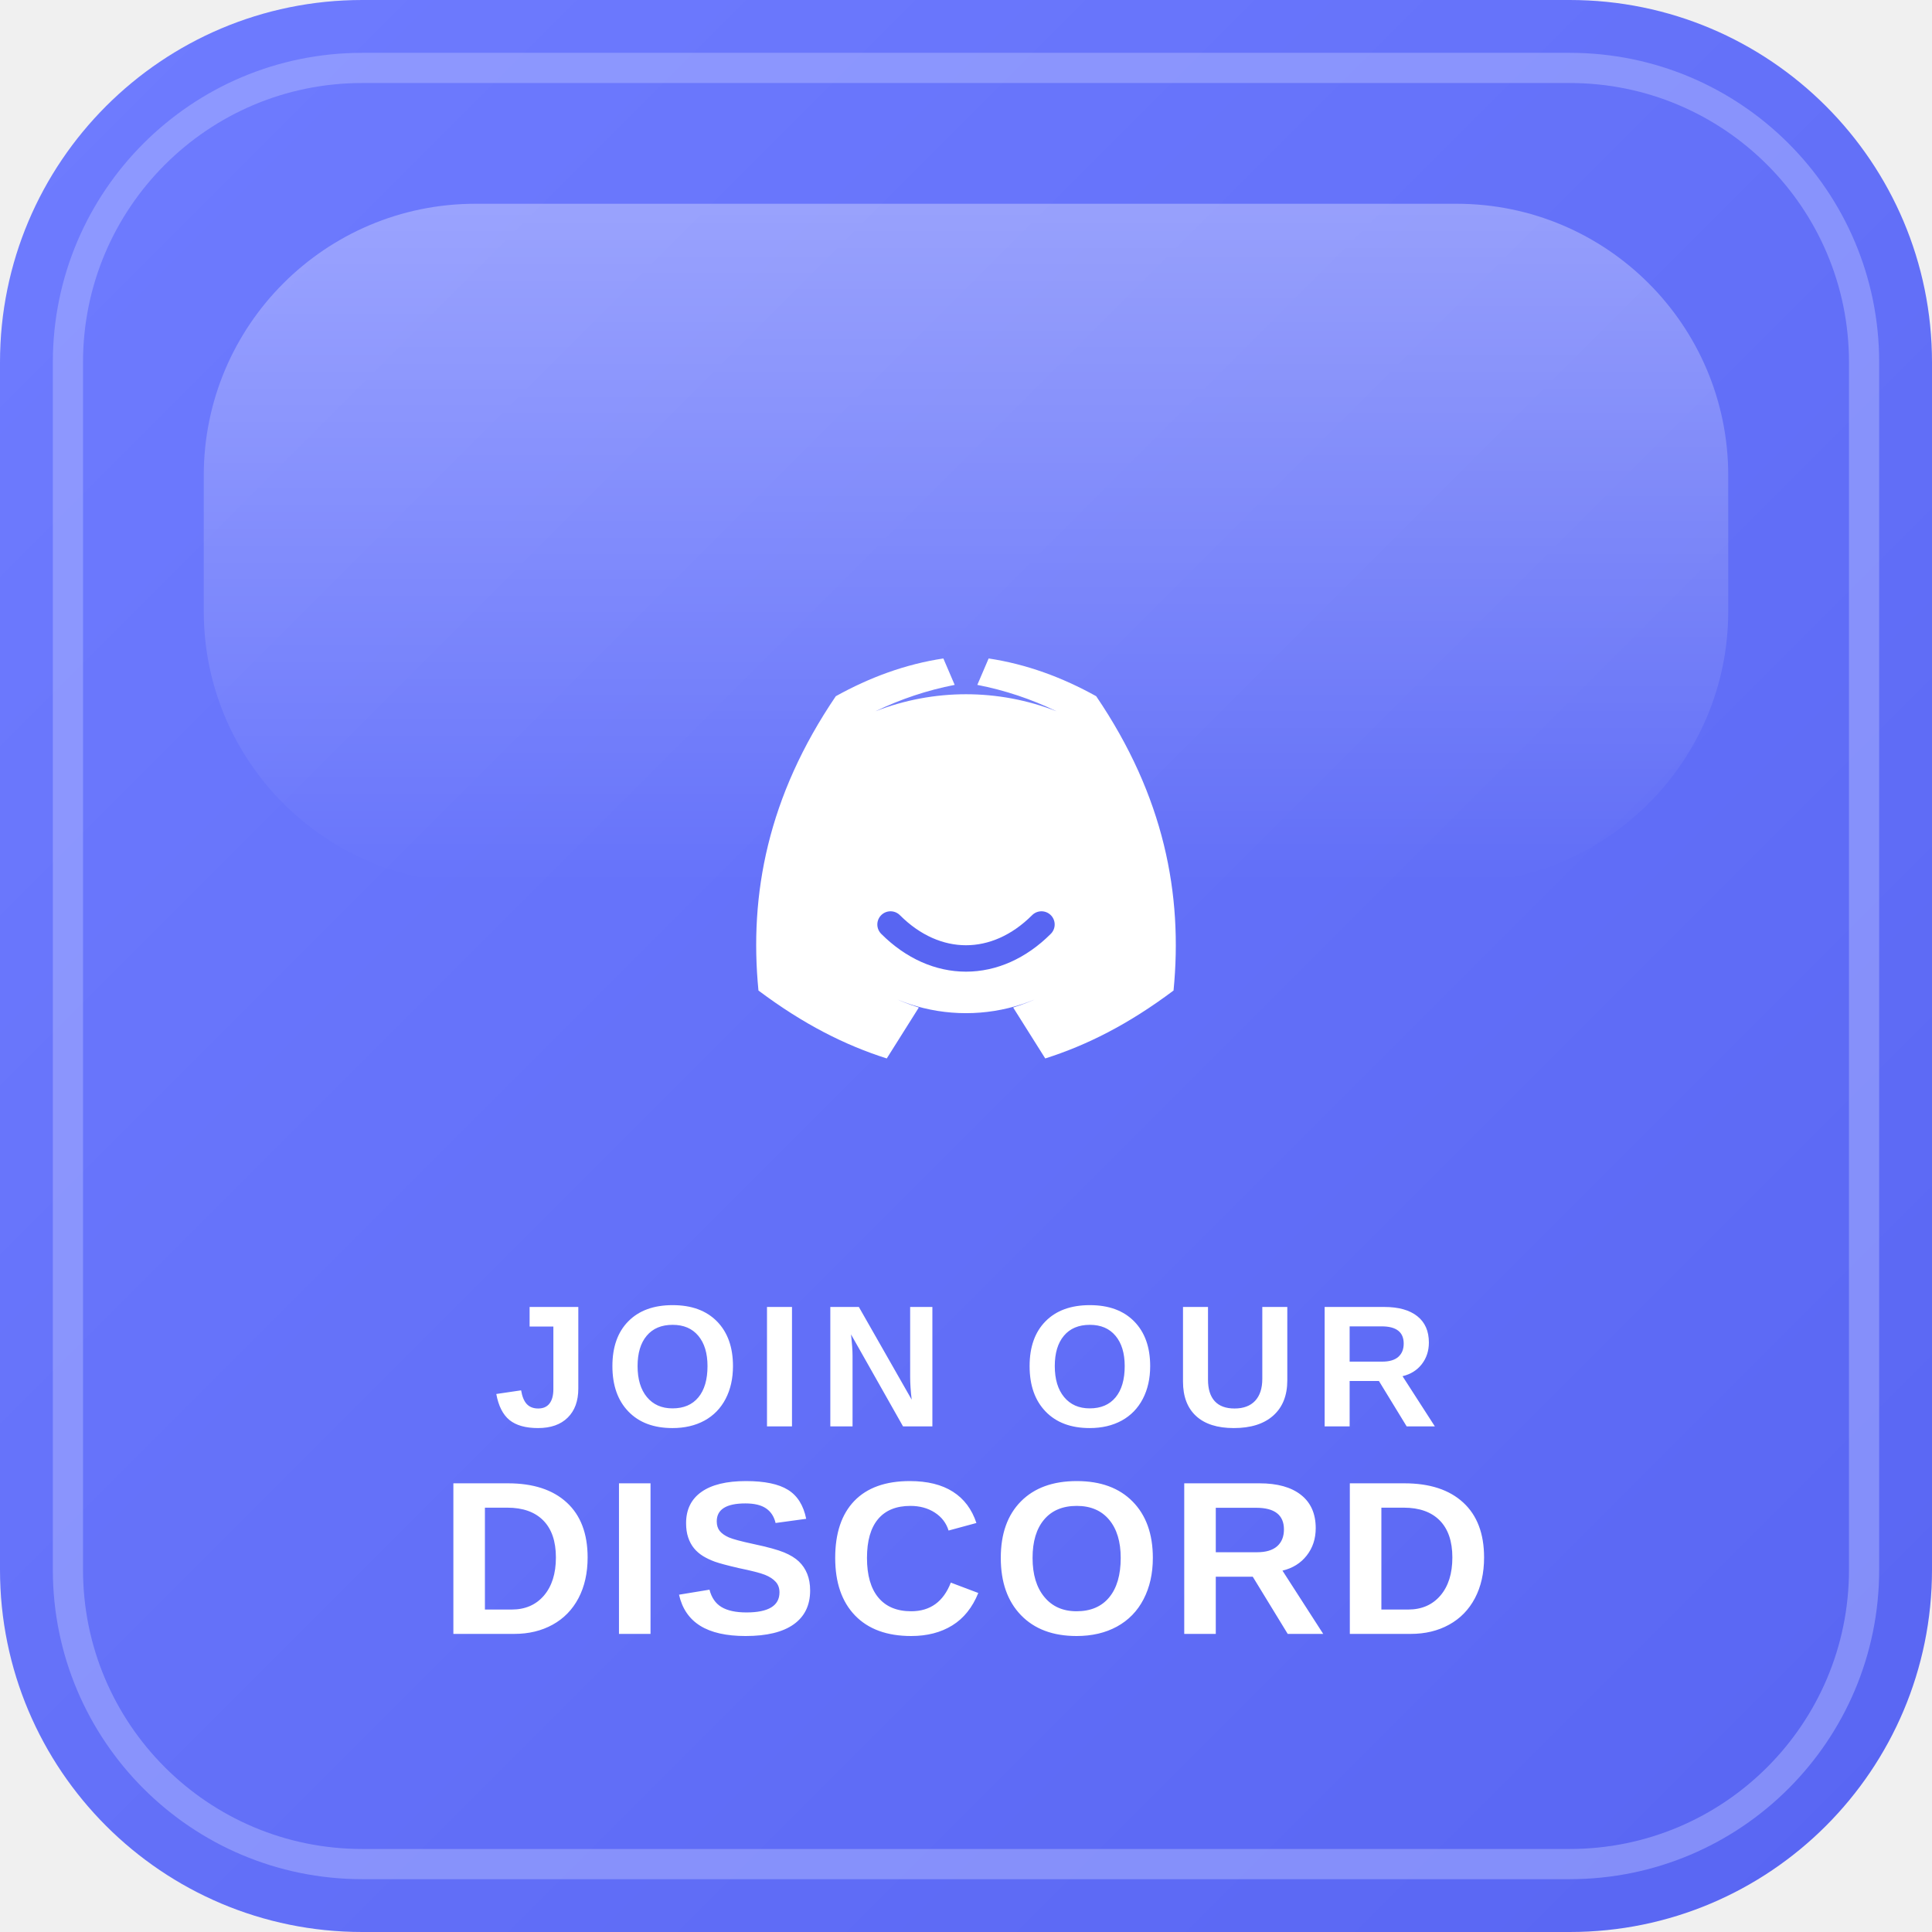
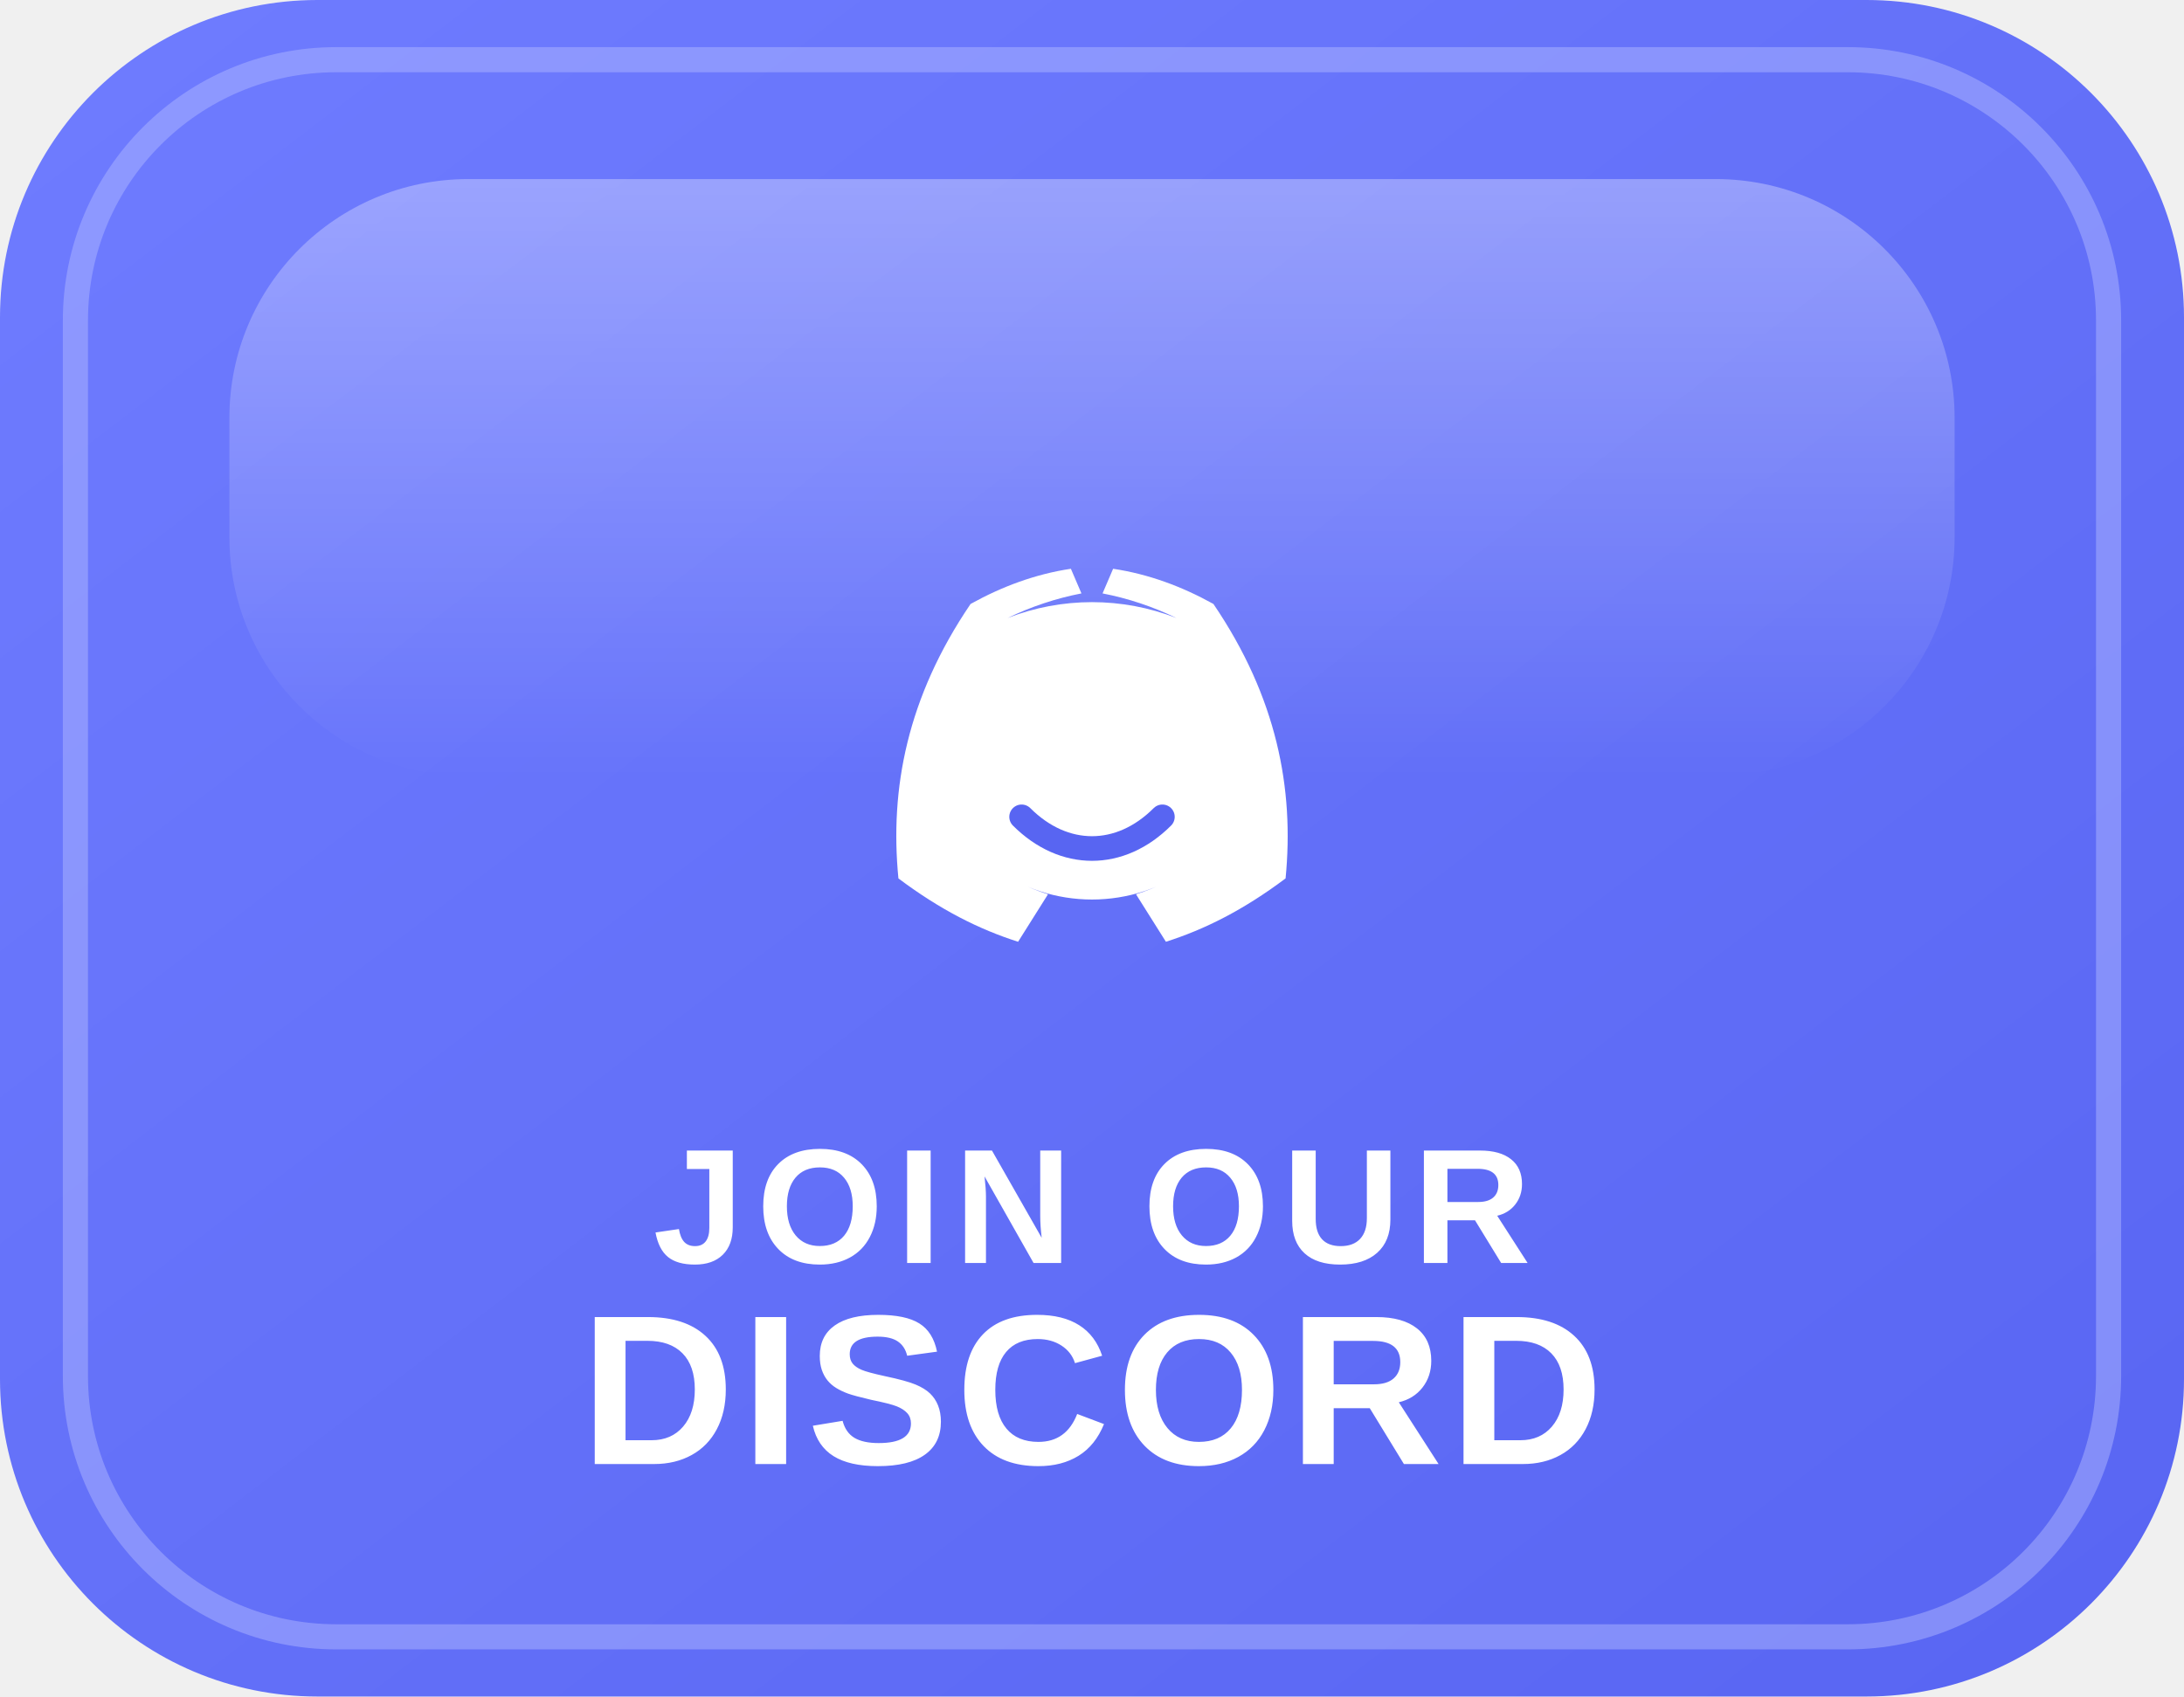
- <svg xmlns="http://www.w3.org/2000/svg" viewBox="0 0 512 512" role="img" aria-labelledby="title desc">
+ <svg xmlns="http://www.w3.org/2000/svg" viewBox="0 0 695 540" role="img" aria-labelledby="title desc">
  <defs>
    <linearGradient id="bg" x1="0%" y1="0%" x2="100%" y2="100%">
      <stop offset="0%" stop-color="#6f7cff" />
      <stop offset="100%" stop-color="#5865f2" />
    </linearGradient>
    <linearGradient id="shine" x1="50%" y1="0%" x2="50%" y2="100%">
      <stop offset="0%" stop-color="#ffffff" stop-opacity="0.32" />
      <stop offset="100%" stop-color="#ffffff" stop-opacity="0" />
    </linearGradient>
  </defs>
-   <rect width="512" height="512" rx="96" fill="url(#bg)" />
-   <rect x="18" y="18" width="476" height="476" rx="78" fill="none" stroke="#aeb7ff" stroke-opacity="0.5" stroke-width="8" />
-   <rect x="54" y="54" width="404" height="180" rx="72" fill="url(#shine)" />
-   <g transform="translate(256 220) scale(0.5) translate(-256 -220)" fill="#ffffff">
+   <rect width="695" height="540" rx="101" fill="url(#bg)" />
+   <rect x="24" y="19" width="647" height="502" rx="83" fill="none" stroke="#aeb7ff" stroke-opacity="0.5" stroke-width="8" />
+   <rect x="73" y="57" width="549" height="190" rx="76" fill="url(#shine)" />
+   <g transform="translate(347.5 232) scale(0.56) translate(-256 -220)" fill="#ffffff">
    <path d="M325 149c-18-10-37-17-57-20l-6 14a171 171 0 0 1 42 14 132 132 0 0 0-96 0 171 171 0 0 1 42-14l-6-14c-20 3-39 10-57 20-36 53-46 105-41 156 24 18 46 29 68 36l17-27a110 110 0 0 1-32-16 95 95 0 0 0 114 0 110 110 0 0 1-32 16l17 27c22-7 44-18 68-36 5-51-5-103-41-156Z" />
    <circle cx="221" cy="223" r="16" />
    <circle cx="291" cy="223" r="16" />
    <path d="M216 270c12 12 26 18 40 18s28-6 40-18" fill="none" stroke="#5865f2" stroke-linecap="round" stroke-width="14" />
  </g>
  <g fill="#ffffff" font-family="Arial, Helvetica, sans-serif" text-anchor="middle">
-     <text x="256" y="378" font-size="46" font-weight="700" letter-spacing="4">JOIN OUR</text>
-     <text x="256" y="433" font-size="58" font-weight="800" letter-spacing="2">DISCORD</text>
+     <text x="347.5" y="402" font-size="52" font-weight="700" letter-spacing="4">JOIN OUR</text>
+     <text x="347.5" y="466" font-size="68" font-weight="800" letter-spacing="2">DISCORD</text>
  </g>
</svg>
